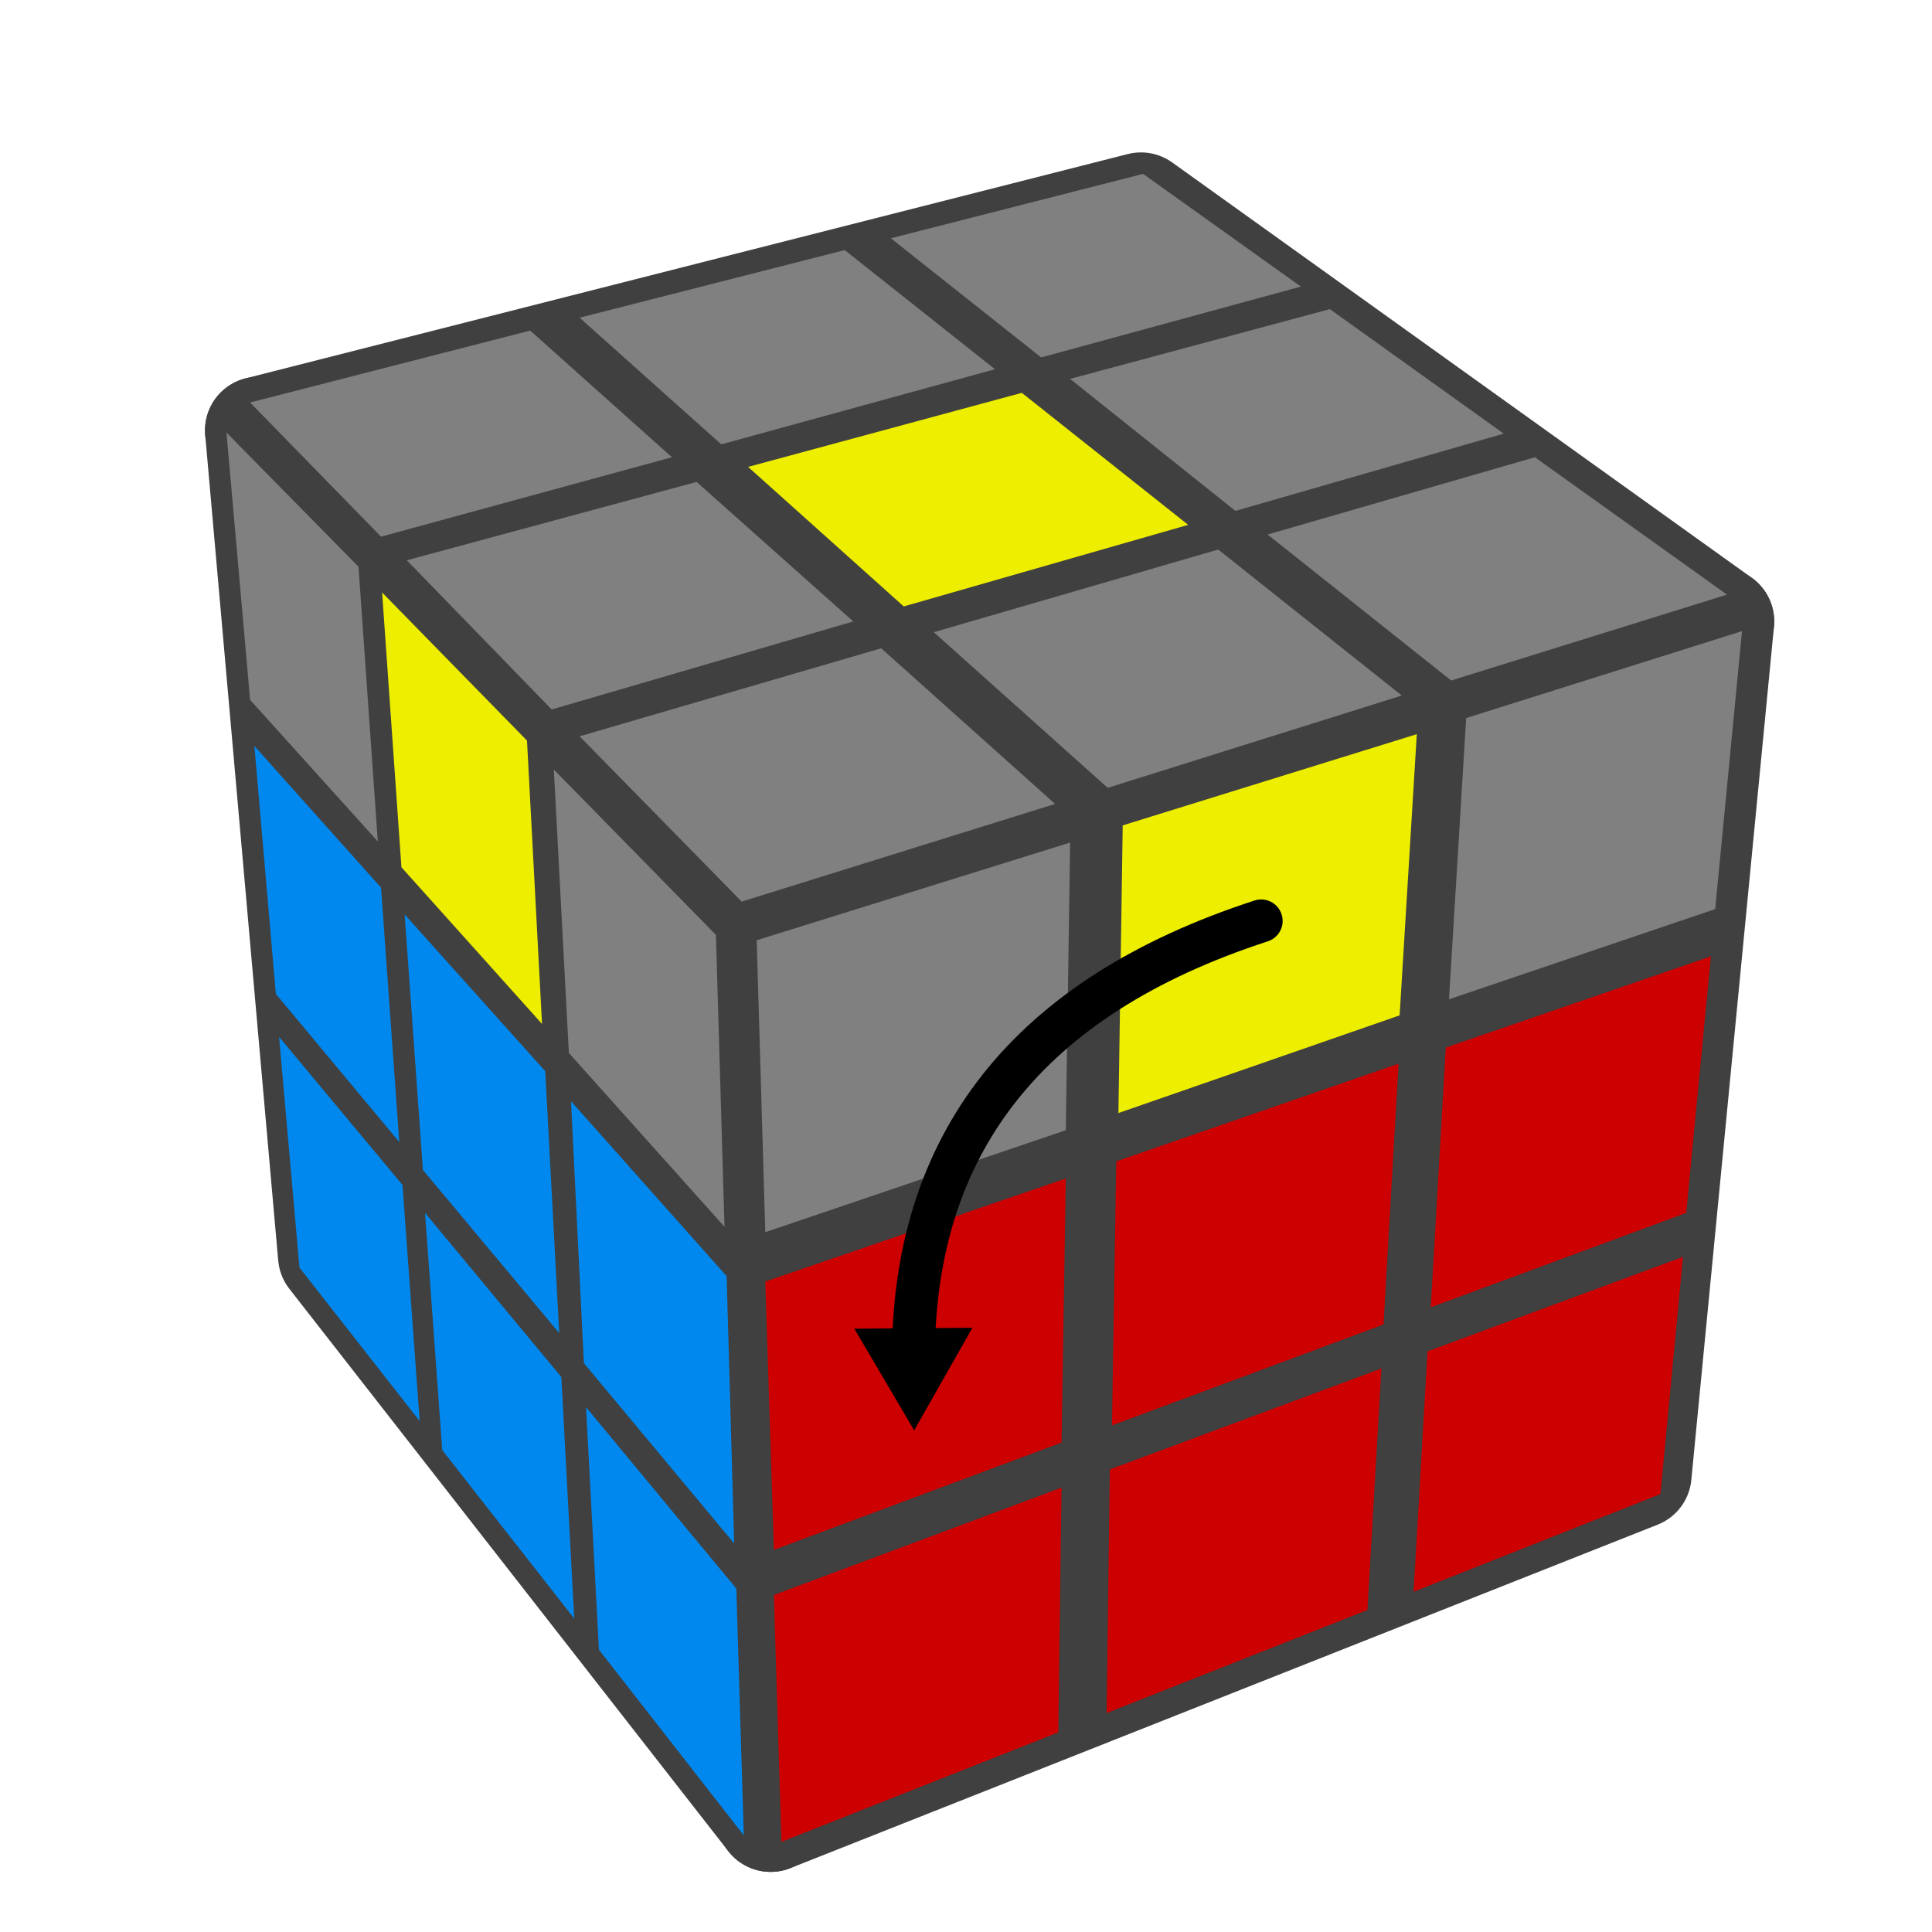
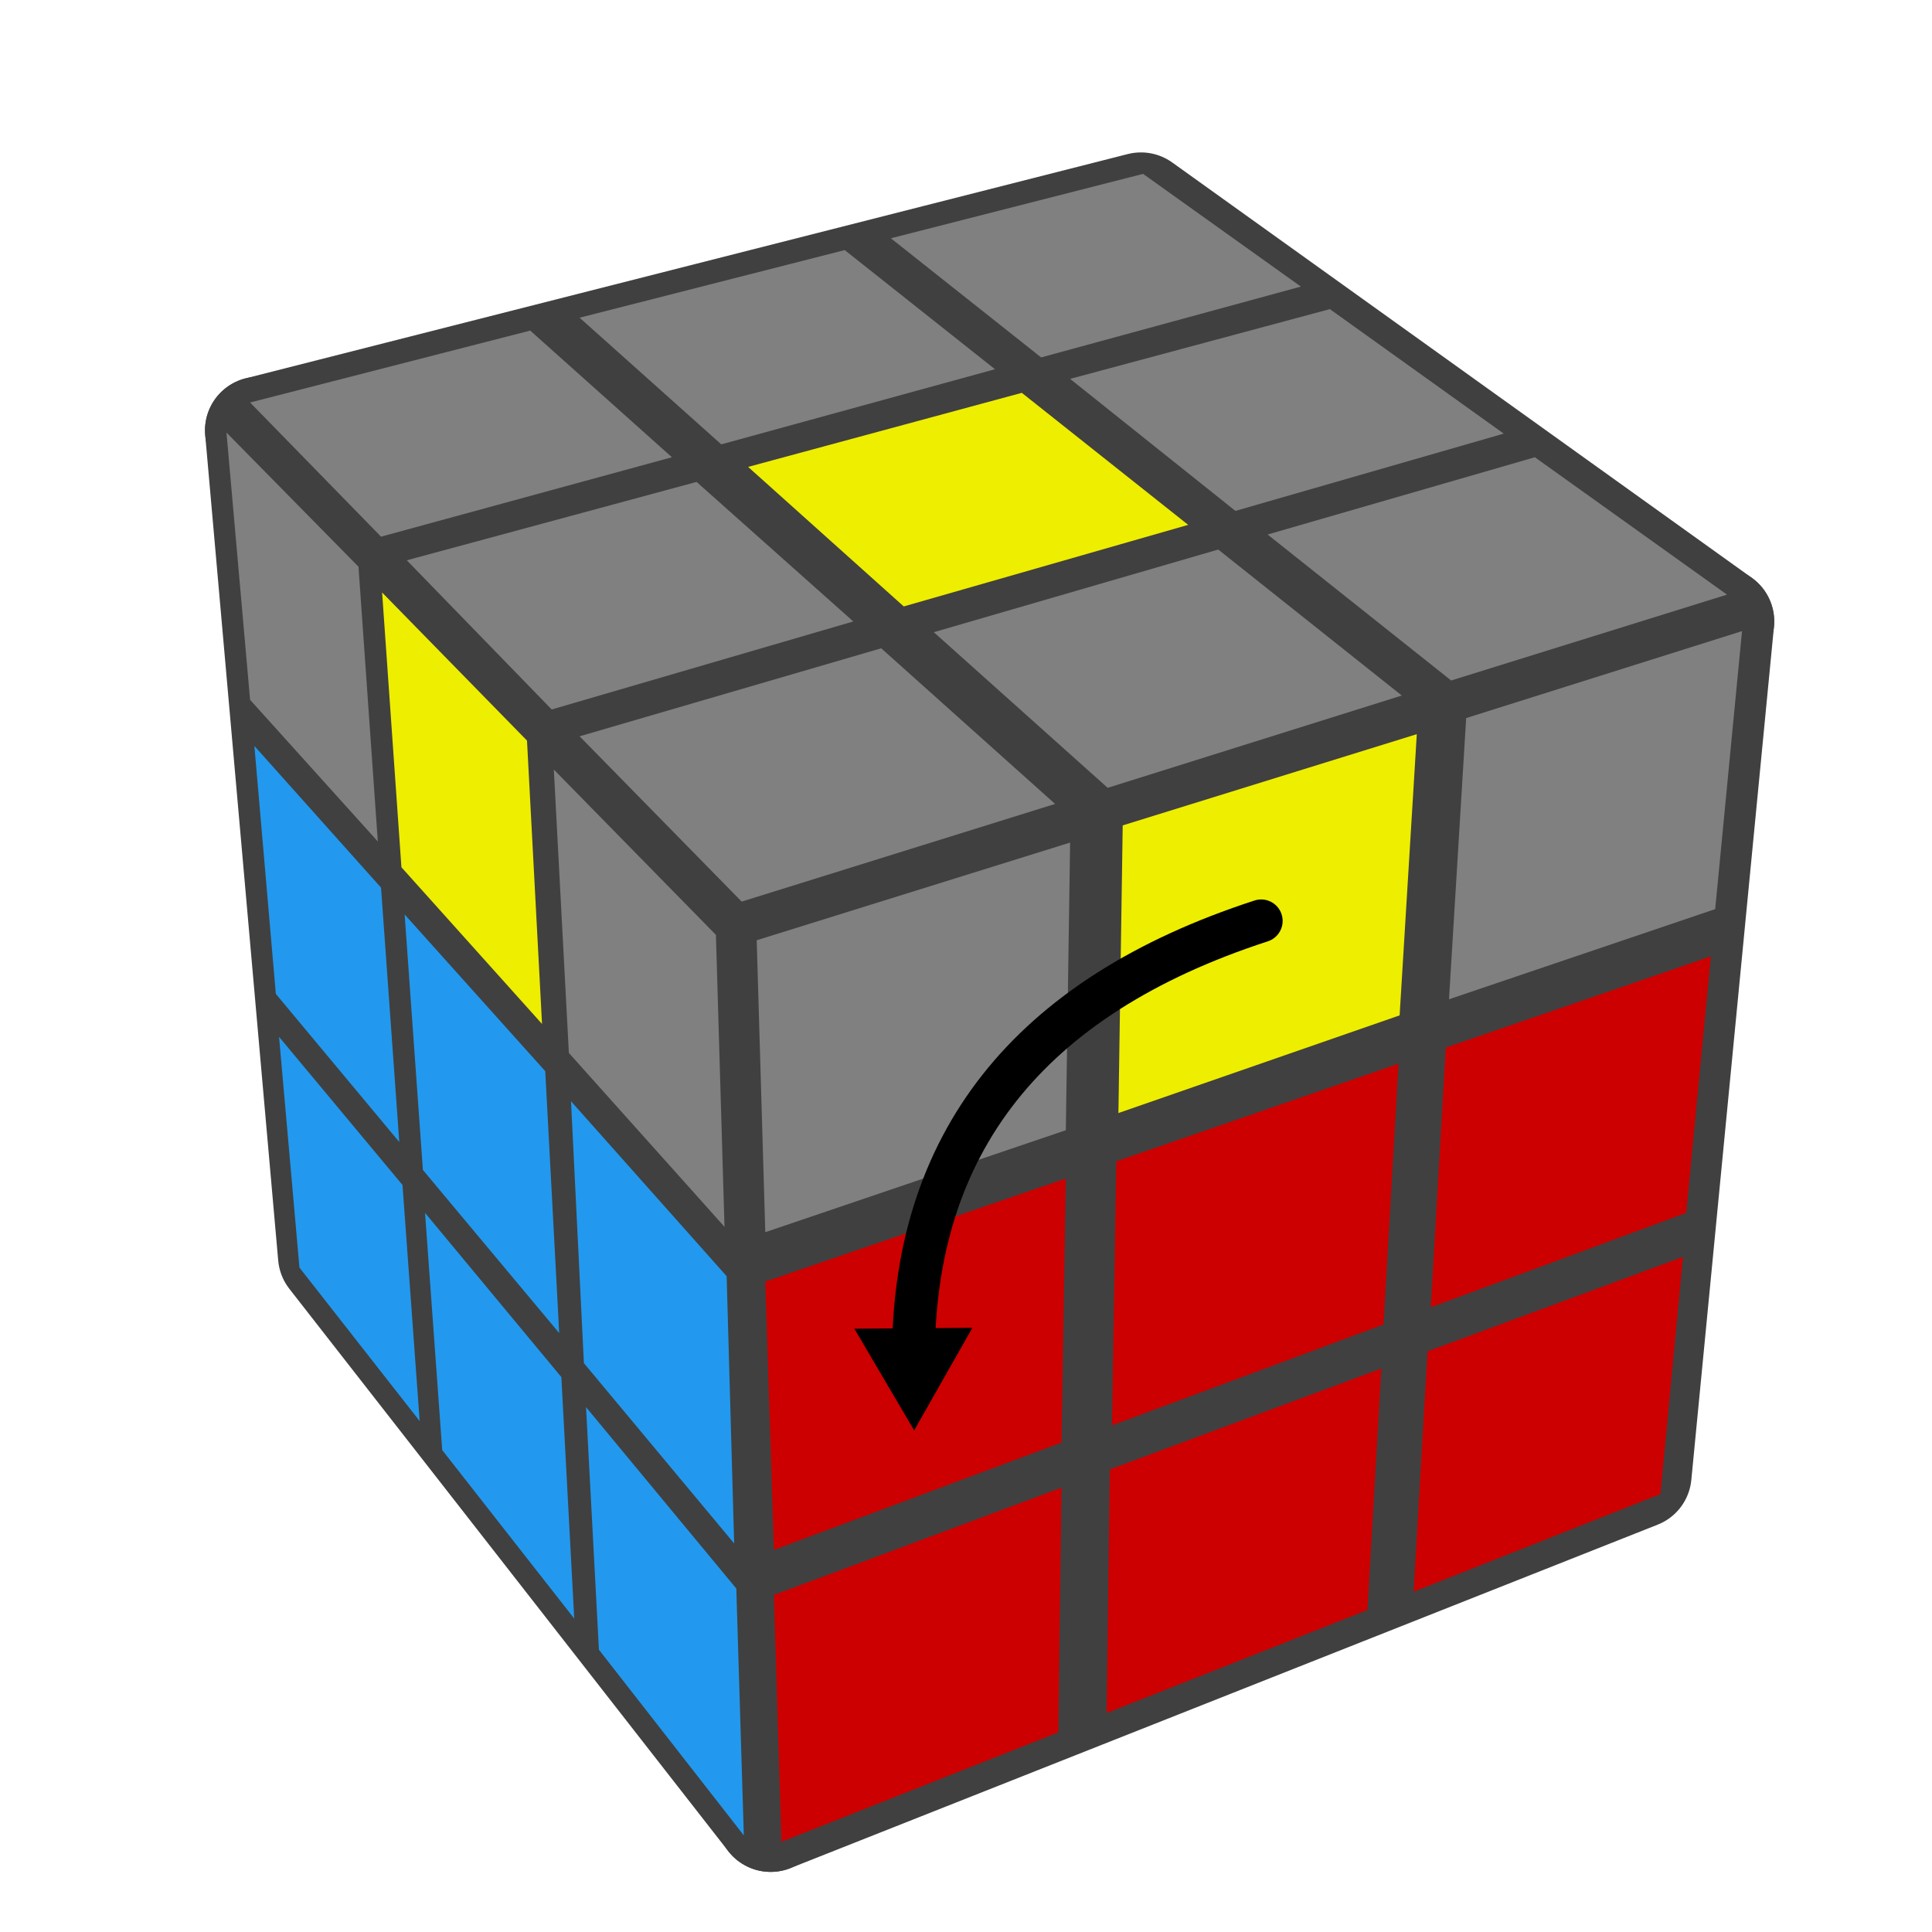
<svg xmlns="http://www.w3.org/2000/svg" version="1.1" width="640" height="640" viewBox="-0.9 -0.9 1.8 1.8">
  <g style="stroke-width:0.1;stroke-linejoin:round;opacity:1">
    <polygon fill="#404040" stroke="#404040" points="-0.659,-0.499 -0.207,-0.037 -0.182,0.794 -0.591,0.27" />
    <polygon fill="#404040" stroke="#404040" points="0.163,-0.708 0.703,-0.321 -0.207,-0.037 -0.659,-0.499" />
    <polygon fill="#404040" stroke="#404040" points="-0.207,-0.037 0.703,-0.321 0.626,0.474 -0.182,0.794" />
  </g>
  <g style="opacity:1;stroke-opacity:0.5;stroke-width:0;stroke-linejoin:round">
    <polygon fill="#808080" stroke="#404040" points="-0.689,-0.497 -0.566,-0.372 -0.548,-0.116 -0.667,-0.248" />
    <polygon fill="#eeee00" stroke="#404040" points="-0.544,-0.348 -0.409,-0.21 -0.395,0.054 -0.526,-0.092" />
    <polygon fill="#808080" stroke="#404040" points="-0.384,-0.183 -0.233,-0.029 -0.225,0.243 -0.37,0.081" />
-     <polygon fill="#0088ee" stroke="#404040" points="-0.663,-0.205 -0.545,-0.073 -0.528,0.164 -0.643,0.026" />
-     <polygon fill="#0088ee" stroke="#404040" points="-0.523,-0.048 -0.392,0.098 -0.379,0.342 -0.506,0.19" />
-     <polygon fill="#0088ee" stroke="#404040" points="-0.368,0.126 -0.223,0.289 -0.216,0.538 -0.356,0.37" />
-     <polygon fill="#0088ee" stroke="#404040" points="-0.64,0.066 -0.525,0.204 -0.509,0.424 -0.621,0.281" />
-     <polygon fill="#0088ee" stroke="#404040" points="-0.504,0.23 -0.377,0.383 -0.365,0.608 -0.488,0.451" />
-     <polygon fill="#0088ee" stroke="#404040" points="-0.354,0.411 -0.214,0.58 -0.207,0.81 -0.342,0.637" />
+     <polygon fill="#2299ee" stroke="#404040" points="-0.663,-0.205 -0.545,-0.073 -0.528,0.164 -0.643,0.026" />
+     <polygon fill="#2299ee" stroke="#404040" points="-0.523,-0.048 -0.392,0.098 -0.379,0.342 -0.506,0.19" />
+     <polygon fill="#2299ee" stroke="#404040" points="-0.368,0.126 -0.223,0.289 -0.216,0.538 -0.356,0.37" />
+     <polygon fill="#2299ee" stroke="#404040" points="-0.64,0.066 -0.525,0.204 -0.509,0.424 -0.621,0.281" />
+     <polygon fill="#2299ee" stroke="#404040" points="-0.504,0.23 -0.377,0.383 -0.365,0.608 -0.488,0.451" />
+     <polygon fill="#2299ee" stroke="#404040" points="-0.354,0.411 -0.214,0.58 -0.207,0.81 -0.342,0.637" />
    <polygon fill="#808080" stroke="#404040" points="0.165,-0.738 0.312,-0.633 0.07,-0.567 -0.07,-0.678" />
    <polygon fill="#808080" stroke="#404040" points="0.339,-0.612 0.501,-0.496 0.251,-0.424 0.097,-0.547" />
    <polygon fill="#808080" stroke="#404040" points="0.53,-0.474 0.709,-0.346 0.452,-0.266 0.281,-0.402" />
    <polygon fill="#808080" stroke="#404040" points="-0.113,-0.667 0.027,-0.556 -0.228,-0.486 -0.36,-0.604" />
    <polygon fill="#eeee00" stroke="#404040" points="0.052,-0.534 0.207,-0.411 -0.058,-0.335 -0.203,-0.465" />
    <polygon fill="#808080" stroke="#404040" points="0.235,-0.388 0.406,-0.252 0.132,-0.166 -0.03,-0.311" />
    <polygon fill="#808080" stroke="#404040" points="-0.406,-0.592 -0.274,-0.474 -0.545,-0.4 -0.667,-0.525" />
    <polygon fill="#808080" stroke="#404040" points="-0.251,-0.451 -0.105,-0.321 -0.386,-0.239 -0.521,-0.378" />
    <polygon fill="#808080" stroke="#404040" points="-0.079,-0.296 0.083,-0.151 -0.209,-0.06 -0.36,-0.214" />
    <polygon fill="#808080" stroke="#404040" points="-0.195,-0.024 0.097,-0.115 0.093,0.153 -0.187,0.248" />
    <polygon fill="#eeee00" stroke="#404040" points="0.146,-0.131 0.42,-0.216 0.404,0.046 0.142,0.137" />
    <polygon fill="#808080" stroke="#404040" points="0.466,-0.231 0.723,-0.312 0.698,-0.053 0.45,0.031" />
    <polygon fill="#cc0000" stroke="#404040" points="-0.187,0.294 0.093,0.198 0.089,0.444 -0.179,0.544" />
    <polygon fill="#cc0000" stroke="#404040" points="0.14,0.182 0.403,0.091 0.389,0.334 0.136,0.428" />
    <polygon fill="#cc0000" stroke="#404040" points="0.447,0.076 0.694,-0.009 0.671,0.23 0.433,0.318" />
    <polygon fill="#cc0000" stroke="#404040" points="-0.179,0.586 0.089,0.486 0.086,0.714 -0.172,0.816" />
    <polygon fill="#cc0000" stroke="#404040" points="0.134,0.469 0.387,0.375 0.374,0.6 0.131,0.696" />
    <polygon fill="#cc0000" stroke="#404040" points="0.43,0.359 0.668,0.271 0.647,0.492 0.417,0.583" />
  </g>
  <g style="opacity:1;stroke-opacity:1;stroke-width:0.04;stroke-linecap:round">
    <path d="M 0.275,-0.042 Q -0.051,0.064 -0.049,0.369" style="fill:none;stroke:#000000;stroke-opacity:1" />
    <path transform=" translate(-0.04878497,0.3691756) scale(0.011) rotate(89.55383)" d="M 5.77,0.0 L -2.88,5.0 L -2.88,-5.0 L 5.77,0.0 z" style="fill:#000000;stroke-width:0;stroke-linejoin:round" />
  </g>
</svg>
